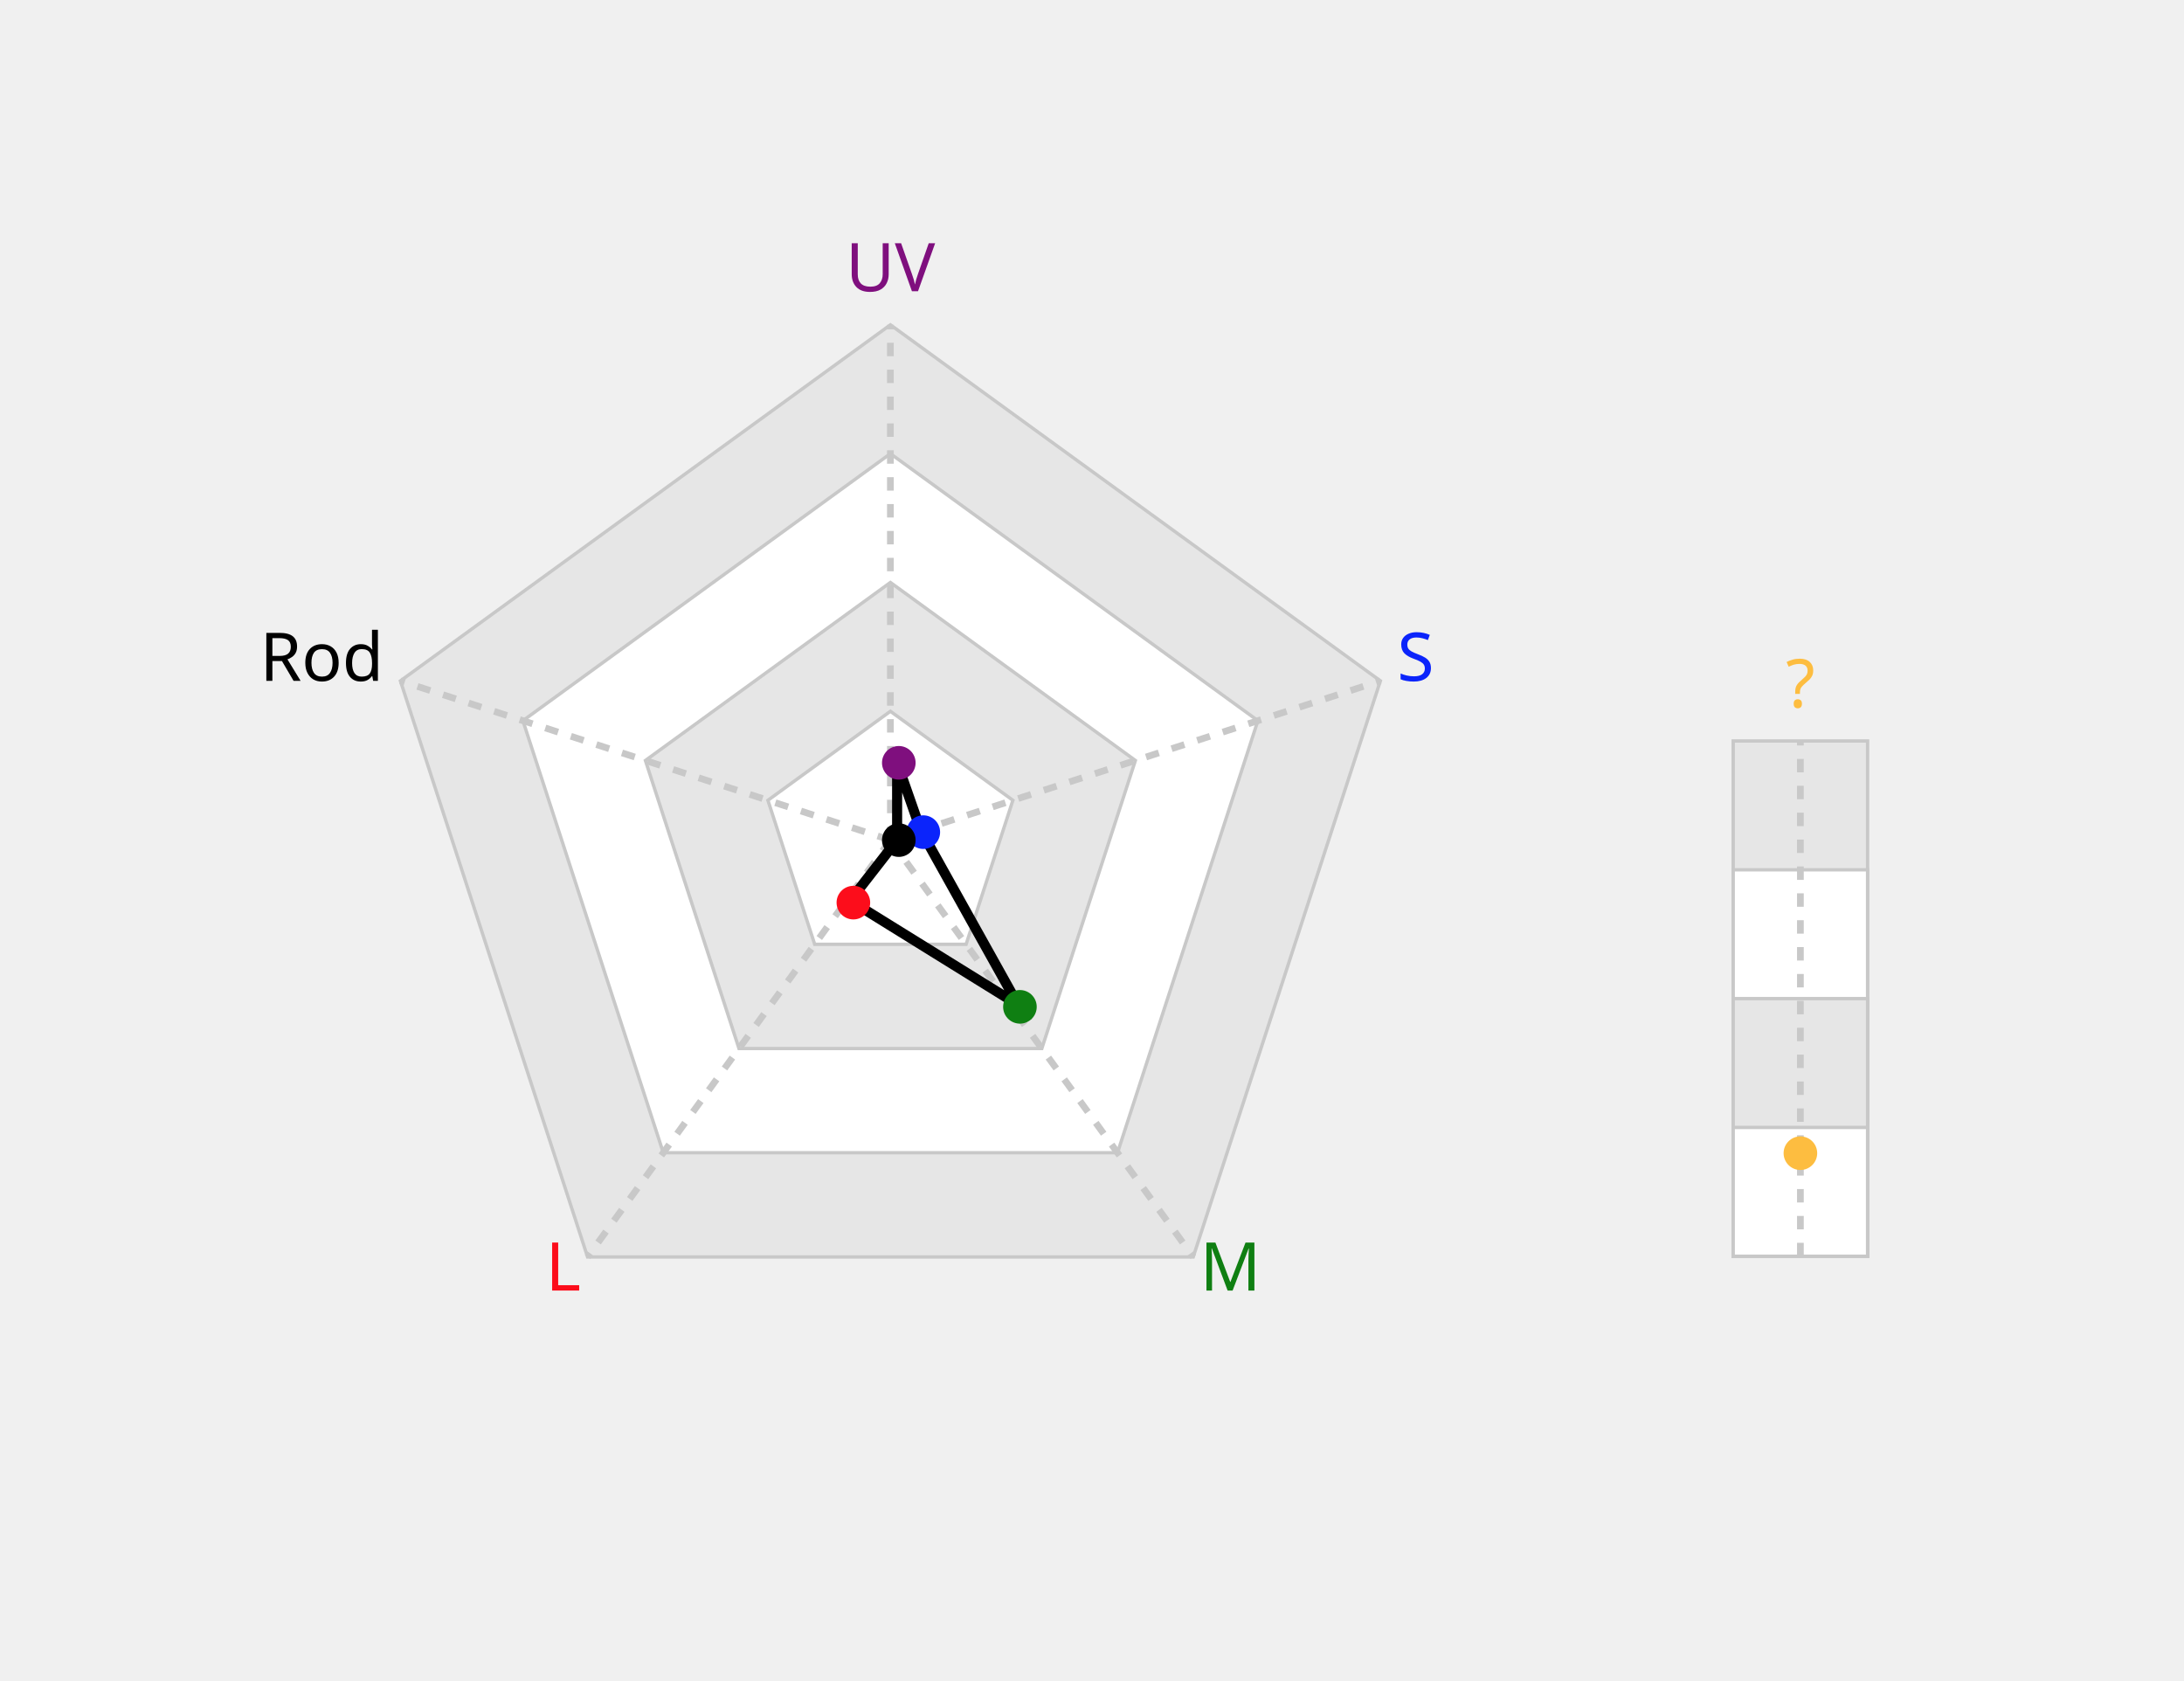
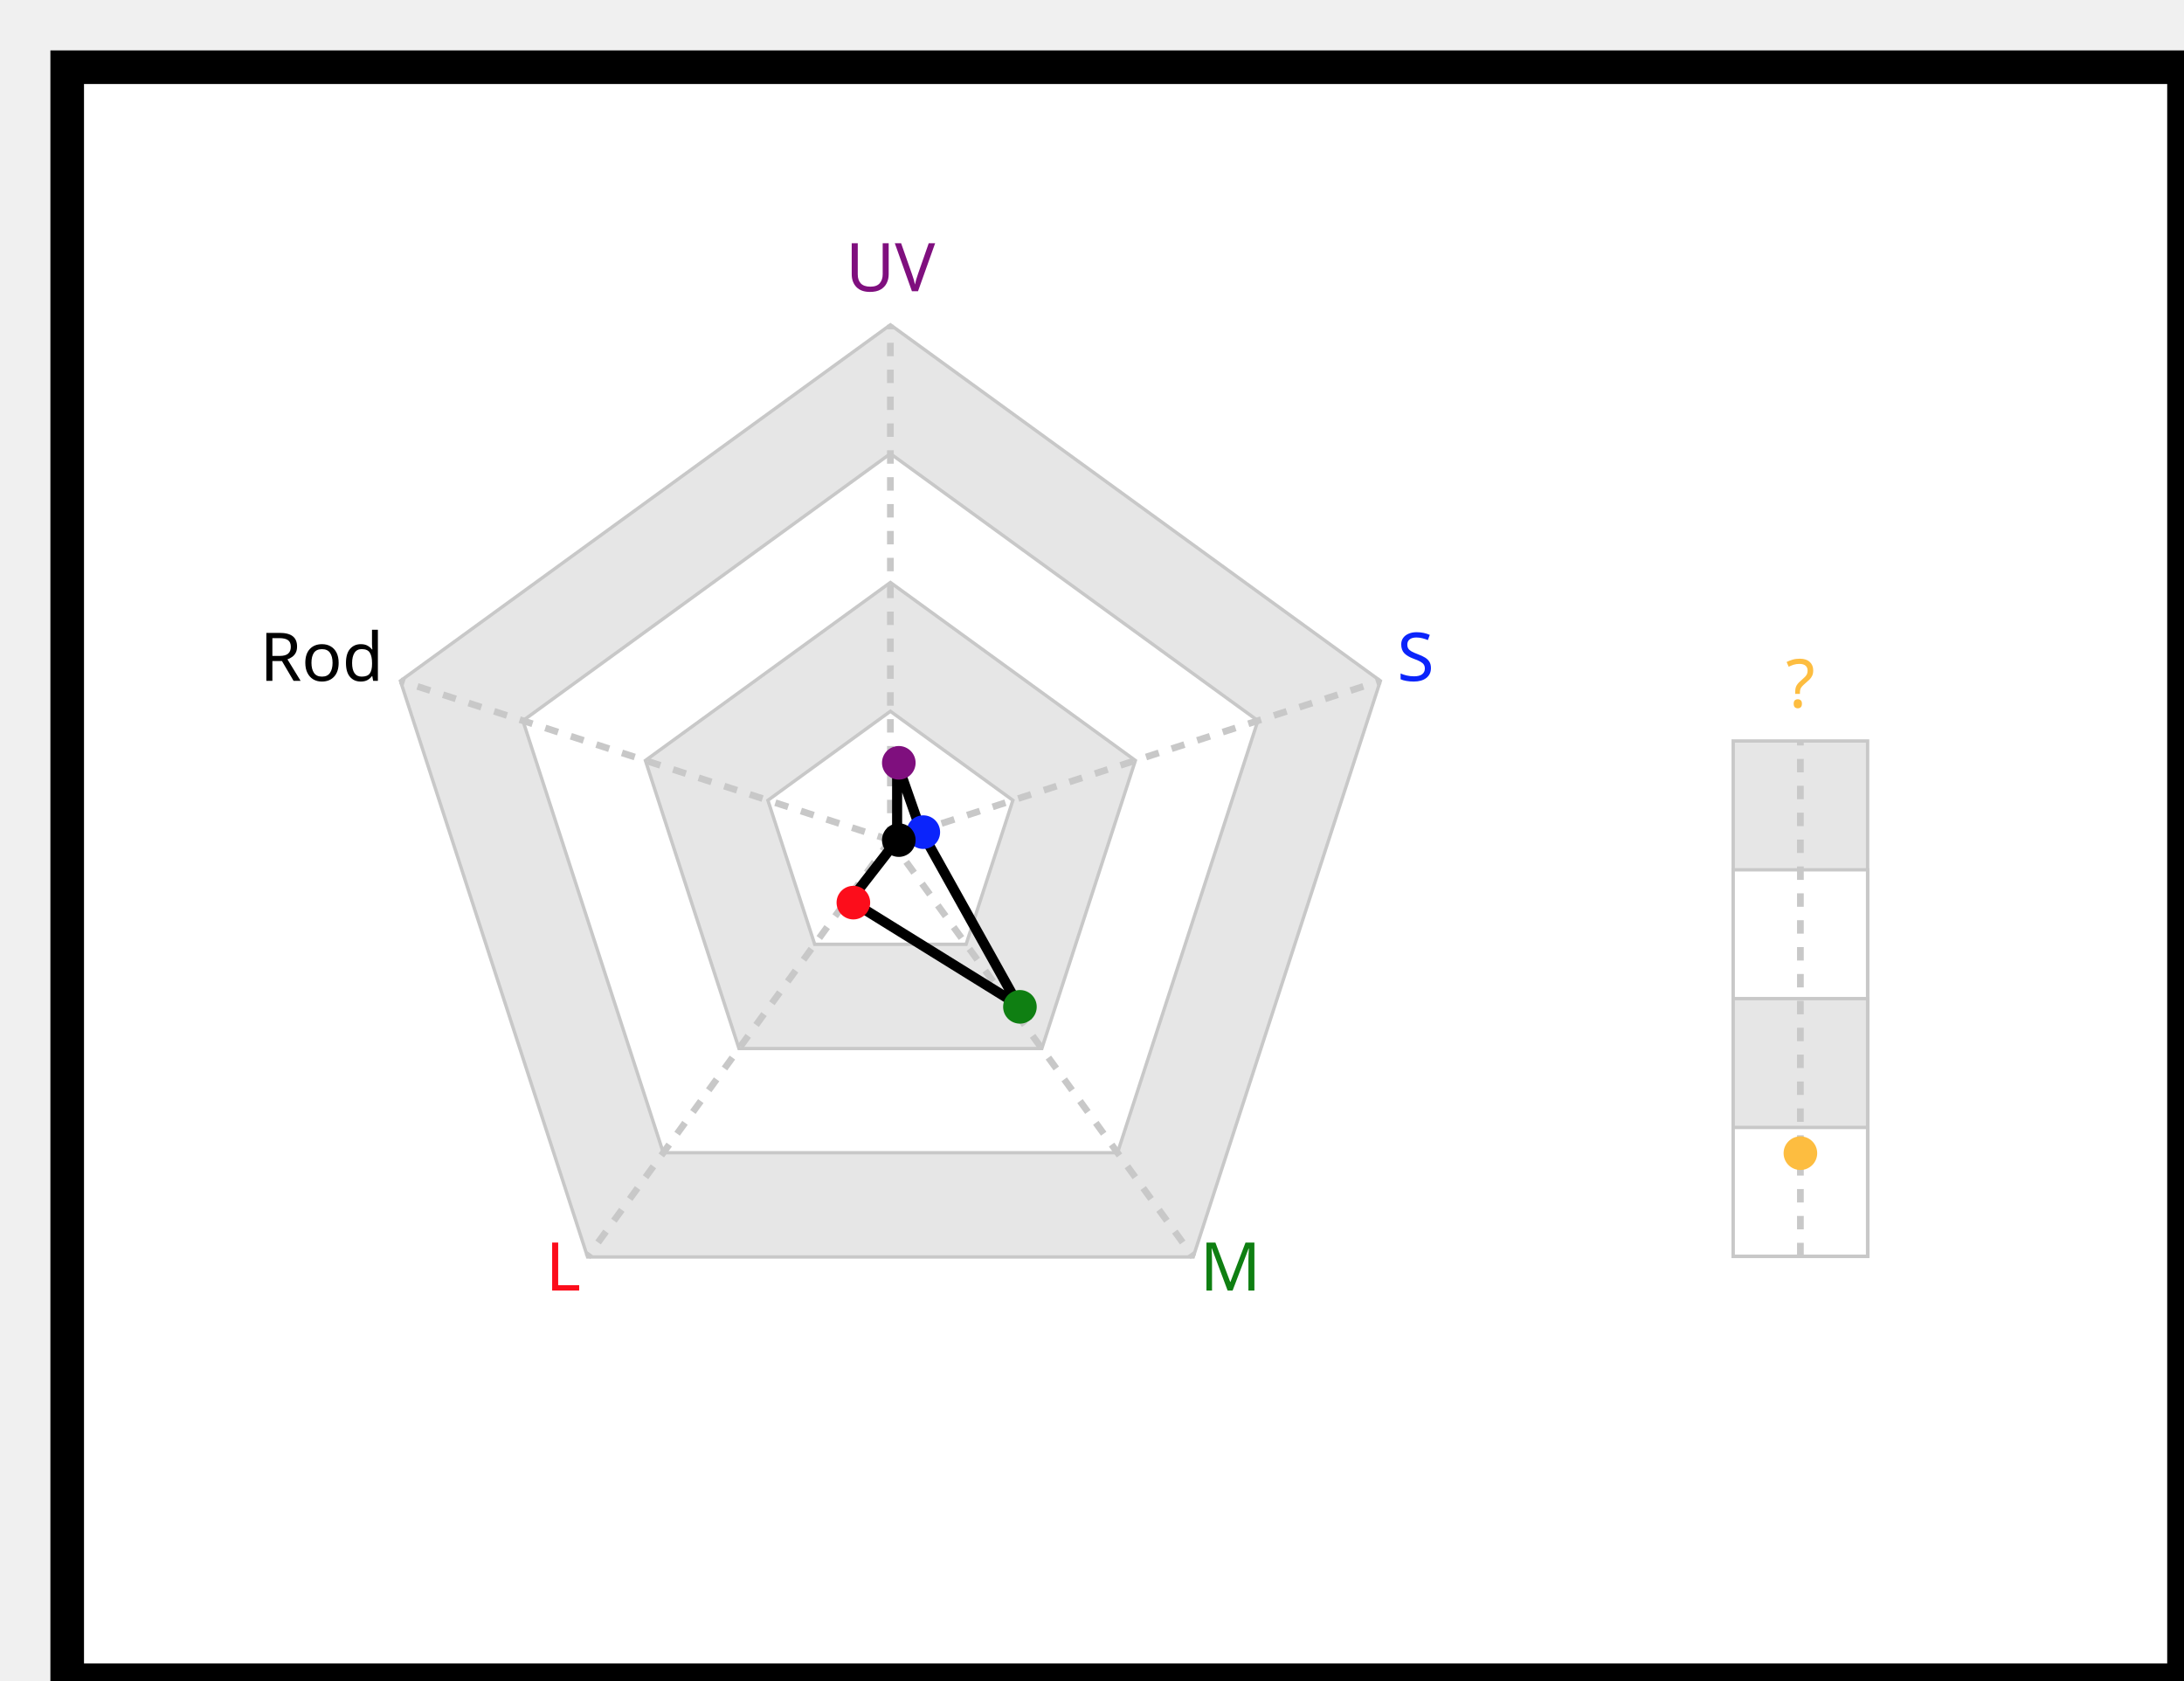
- <svg xmlns="http://www.w3.org/2000/svg" baseProfile="full" height="500" version="1.1" width="650">
+ <svg xmlns="http://www.w3.org/2000/svg" baseProfile="full" height="500" id="eel" version="1.1" width="650">
  <defs />
-   <polygon fill="rgb(230,230,230)" id="axGonMinor" points="265.0,96.667 410.829,202.617 355.127,374.049 174.873,374.049 119.171,202.617" stroke="rgb(200,200,200)" stroke-width="1" />
-   <polygon fill="rgb(255,255,255)" id="axGon" points="265.0,135.0 374.371,214.463 332.595,343.037 197.405,343.037 155.629,214.463" stroke="rgb(200,200,200)" stroke-width="1" />
-   <polygon fill="rgb(230,230,230)" id="axGonMinor" points="265.0,173.333 337.914,226.309 310.064,312.025 219.936,312.025 192.086,226.309" stroke="rgb(200,200,200)" stroke-width="1" />
-   <polygon fill="rgb(255,255,255)" id="axGon" points="265.0,211.667 301.457,238.154 287.532,281.012 242.468,281.012 228.543,238.154" stroke="rgb(200,200,200)" stroke-width="1" />
-   <rect fill="rgb(230,230,230)" height="153.333" id="zaxGonMinor" stroke="rgb(200,200,200)" stroke-width="1" width="40" x="515.833" y="220.506" />
-   <rect fill="rgb(255,255,255)" height="115.0" id="zaxGon" stroke="rgb(200,200,200)" stroke-width="1" width="40" x="515.833" y="258.839" />
-   <rect fill="rgb(230,230,230)" height="76.667" id="zaxGonMinor" stroke="rgb(200,200,200)" stroke-width="1" width="40" x="515.833" y="297.172" />
-   <rect fill="rgb(255,255,255)" height="38.333" id="zaxGon" stroke="rgb(200,200,200)" stroke-width="1" width="40" x="515.833" y="335.506" />
-   <line id="ax" stroke="rgb(200,200,200)" stroke-dasharray="4" stroke-width="2" x1="535.833" x2="535.833" y1="373.839" y2="220.506" />
+   <rect fill="white" height="480" stroke="rgb(0,0,0)" stroke-width="10" width="630" x="20" y="20" />
+   <polygon fill="rgb(230,230,230)" points="265.0,96.667 410.829,202.617 355.127,374.049 174.873,374.049 119.171,202.617" stroke="rgb(200,200,200)" stroke-width="1" />
+   <polygon fill="rgb(255,255,255)" points="265.0,135.0 374.371,214.463 332.595,343.037 197.405,343.037 155.629,214.463" stroke="rgb(200,200,200)" stroke-width="1" />
+   <polygon fill="rgb(230,230,230)" points="265.0,173.333 337.914,226.309 310.064,312.025 219.936,312.025 192.086,226.309" stroke="rgb(200,200,200)" stroke-width="1" />
+   <polygon fill="rgb(255,255,255)" points="265.0,211.667 301.457,238.154 287.532,281.012 242.468,281.012 228.543,238.154" stroke="rgb(200,200,200)" stroke-width="1" />
+   <rect fill="rgb(230,230,230)" height="153.333" stroke="rgb(200,200,200)" stroke-width="1" width="40" x="515.833" y="220.506" />
+   <rect fill="rgb(255,255,255)" height="115.0" stroke="rgb(200,200,200)" stroke-width="1" width="40" x="515.833" y="258.839" />
+   <rect fill="rgb(230,230,230)" height="76.667" stroke="rgb(200,200,200)" stroke-width="1" width="40" x="515.833" y="297.172" />
+   <rect fill="rgb(255,255,255)" height="38.333" stroke="rgb(200,200,200)" stroke-width="1" width="40" x="515.833" y="335.506" />
+   <line stroke="rgb(200,200,200)" stroke-dasharray="4" stroke-width="2" x1="535.833" x2="535.833" y1="373.839" y2="220.506" />
  <text fill="rgb(253,189,64)" font-family="sans-serif" font-size="20" text-anchor="middle" transform="translate(0,-10)" x="535.833" y="220.506">?</text>
-   <line id="ax" stroke="rgb(200,200,200)" stroke-dasharray="4" stroke-width="2" transform="rotate(0.0,265.0,250.0)" x1="265.0" x2="265.0" y1="250.0" y2="96.667" />
+   <line stroke="rgb(200,200,200)" stroke-dasharray="4" stroke-width="2" transform="rotate(0.0,265.0,250.0)" x1="265.0" x2="265.0" y1="250.0" y2="96.667" />
  <text alignment-baseline="middle" fill="rgb(127,15,126)" font-family="sans-serif" font-size="20" text-anchor="middle" transform="translate(0,-10)" x="265.0" y="96.667">UV</text>
-   <line id="ax" stroke="rgb(200,200,200)" stroke-dasharray="4" stroke-width="2" transform="rotate(72.0,265.0,250.0)" x1="265.0" x2="265.0" y1="250.0" y2="96.667" />
-   <text alignment-baseline="middle" fill="rgb(11,36,251)" font-family="sans-serif" font-size="20" text-anchor="start" transform="translate(+5,0)" x="410.829" y="202.617">S</text>
-   <line id="ax" stroke="rgb(200,200,200)" stroke-dasharray="4" stroke-width="2" transform="rotate(144.0,265.0,250.0)" x1="265.0" x2="265.0" y1="250.0" y2="96.667" />
+   <line stroke="rgb(200,200,200)" stroke-dasharray="4" stroke-width="2" transform="rotate(72.0,265.0,250.0)" x1="265.0" x2="265.0" y1="250.0" y2="96.667" />
+   <text alignment-baseline="middle" fill="rgb(11,36,251)" font-family="sans-serif" font-size="20" text-anchor="start" transform="translate(5,0)" x="410.829" y="202.617">S</text>
+   <line stroke="rgb(200,200,200)" stroke-dasharray="4" stroke-width="2" transform="rotate(144.0,265.0,250.0)" x1="265.0" x2="265.0" y1="250.0" y2="96.667" />
  <text alignment-baseline="middle" fill="rgb(15,127,18)" font-family="sans-serif" font-size="20" text-anchor="start" transform="translate(2,10)" x="355.127" y="374.049">M</text>
-   <line id="ax" stroke="rgb(200,200,200)" stroke-dasharray="4" stroke-width="2" transform="rotate(216.0,265.0,250.0)" x1="265.0" x2="265.0" y1="250.0" y2="96.667" />
+   <line stroke="rgb(200,200,200)" stroke-dasharray="4" stroke-width="2" transform="rotate(216.0,265.0,250.0)" x1="265.0" x2="265.0" y1="250.0" y2="96.667" />
  <text alignment-baseline="middle" fill="rgb(252,13,27)" font-family="sans-serif" font-size="20" text-anchor="end" transform="translate(-2,10)" x="174.873" y="374.049">L</text>
-   <line id="ax" stroke="rgb(200,200,200)" stroke-dasharray="4" stroke-width="2" transform="rotate(288.0,265.0,250.0)" x1="265.0" x2="265.0" y1="250.0" y2="96.667" />
+   <line stroke="rgb(200,200,200)" stroke-dasharray="4" stroke-width="2" transform="rotate(288.0,265.0,250.0)" x1="265.0" x2="265.0" y1="250.0" y2="96.667" />
  <text alignment-baseline="middle" fill="rgb(0,0,0)" font-family="sans-serif" font-size="20" text-anchor="end" transform="translate(-5,0)" x="119.171" y="202.617">Rod</text>
-   <path d="M267,227 L274,247 L303,299 L253,268 L267,250 Z" fill="none" id="cellGon" stroke="rgb(0,0,0)" stroke-linecap="round" stroke-opacity="1" stroke-width="3" />
-   <circle cx="267.5" cy="227.0" fill="rgb(127,15,126)" id="uDat" r="5" stroke="none" stroke-width="4" transform="rotate(0.0,267.5,250.0)" />
-   <circle cx="267.5" cy="242.333" fill="rgb(11,36,251)" id="sDat" r="5" stroke="none" stroke-width="4" transform="rotate(72.0,267.5,250.0)" />
-   <circle cx="267.5" cy="188.667" fill="rgb(15,127,18)" id="mDat" r="5" stroke="none" stroke-width="4" transform="rotate(144.0,267.5,250.0)" />
-   <circle cx="267.5" cy="227.0" fill="rgb(252,13,27)" id="lDat" r="5" stroke="none" stroke-width="4" transform="rotate(216.0,267.5,250.0)" />
-   <circle cx="267.5" cy="250.0" fill="rgb(0,0,0)" id="rDat" r="5" stroke="none" stroke-width="4" transform="rotate(288.0,267.5,250.0)" />
-   <circle cx="535.833" cy="343.172" fill="rgb(253,189,64)" id="zDat" r="5" stroke="none" stroke-width="4" transform="rotate(0,535.8333,250.0)" />
+   <path d="M267,227 L274,247 L303,299 L253,268 L267,250 Z" fill="none" stroke="rgb(0,0,0)" stroke-linecap="round" stroke-opacity="1" stroke-width="3" />
+   <circle cx="267.5" cy="227.0" fill="rgb(127,15,126)" r="5" stroke="none" stroke-width="4" transform="rotate(0.0,267.5,250.0)" />
+   <circle cx="267.5" cy="242.333" fill="rgb(11,36,251)" r="5" stroke="none" stroke-width="4" transform="rotate(72.0,267.5,250.0)" />
+   <circle cx="267.5" cy="188.667" fill="rgb(15,127,18)" r="5" stroke="none" stroke-width="4" transform="rotate(144.0,267.5,250.0)" />
+   <circle cx="267.5" cy="227.0" fill="rgb(252,13,27)" r="5" stroke="none" stroke-width="4" transform="rotate(216.0,267.5,250.0)" />
+   <circle cx="267.5" cy="250.0" fill="rgb(0,0,0)" r="5" stroke="none" stroke-width="4" transform="rotate(288.0,267.5,250.0)" />
+   <circle cx="535.833" cy="343.172" fill="rgb(253,189,64)" r="5" stroke="none" stroke-width="4" transform="rotate(0,535.8333,250.0)" />
</svg>
